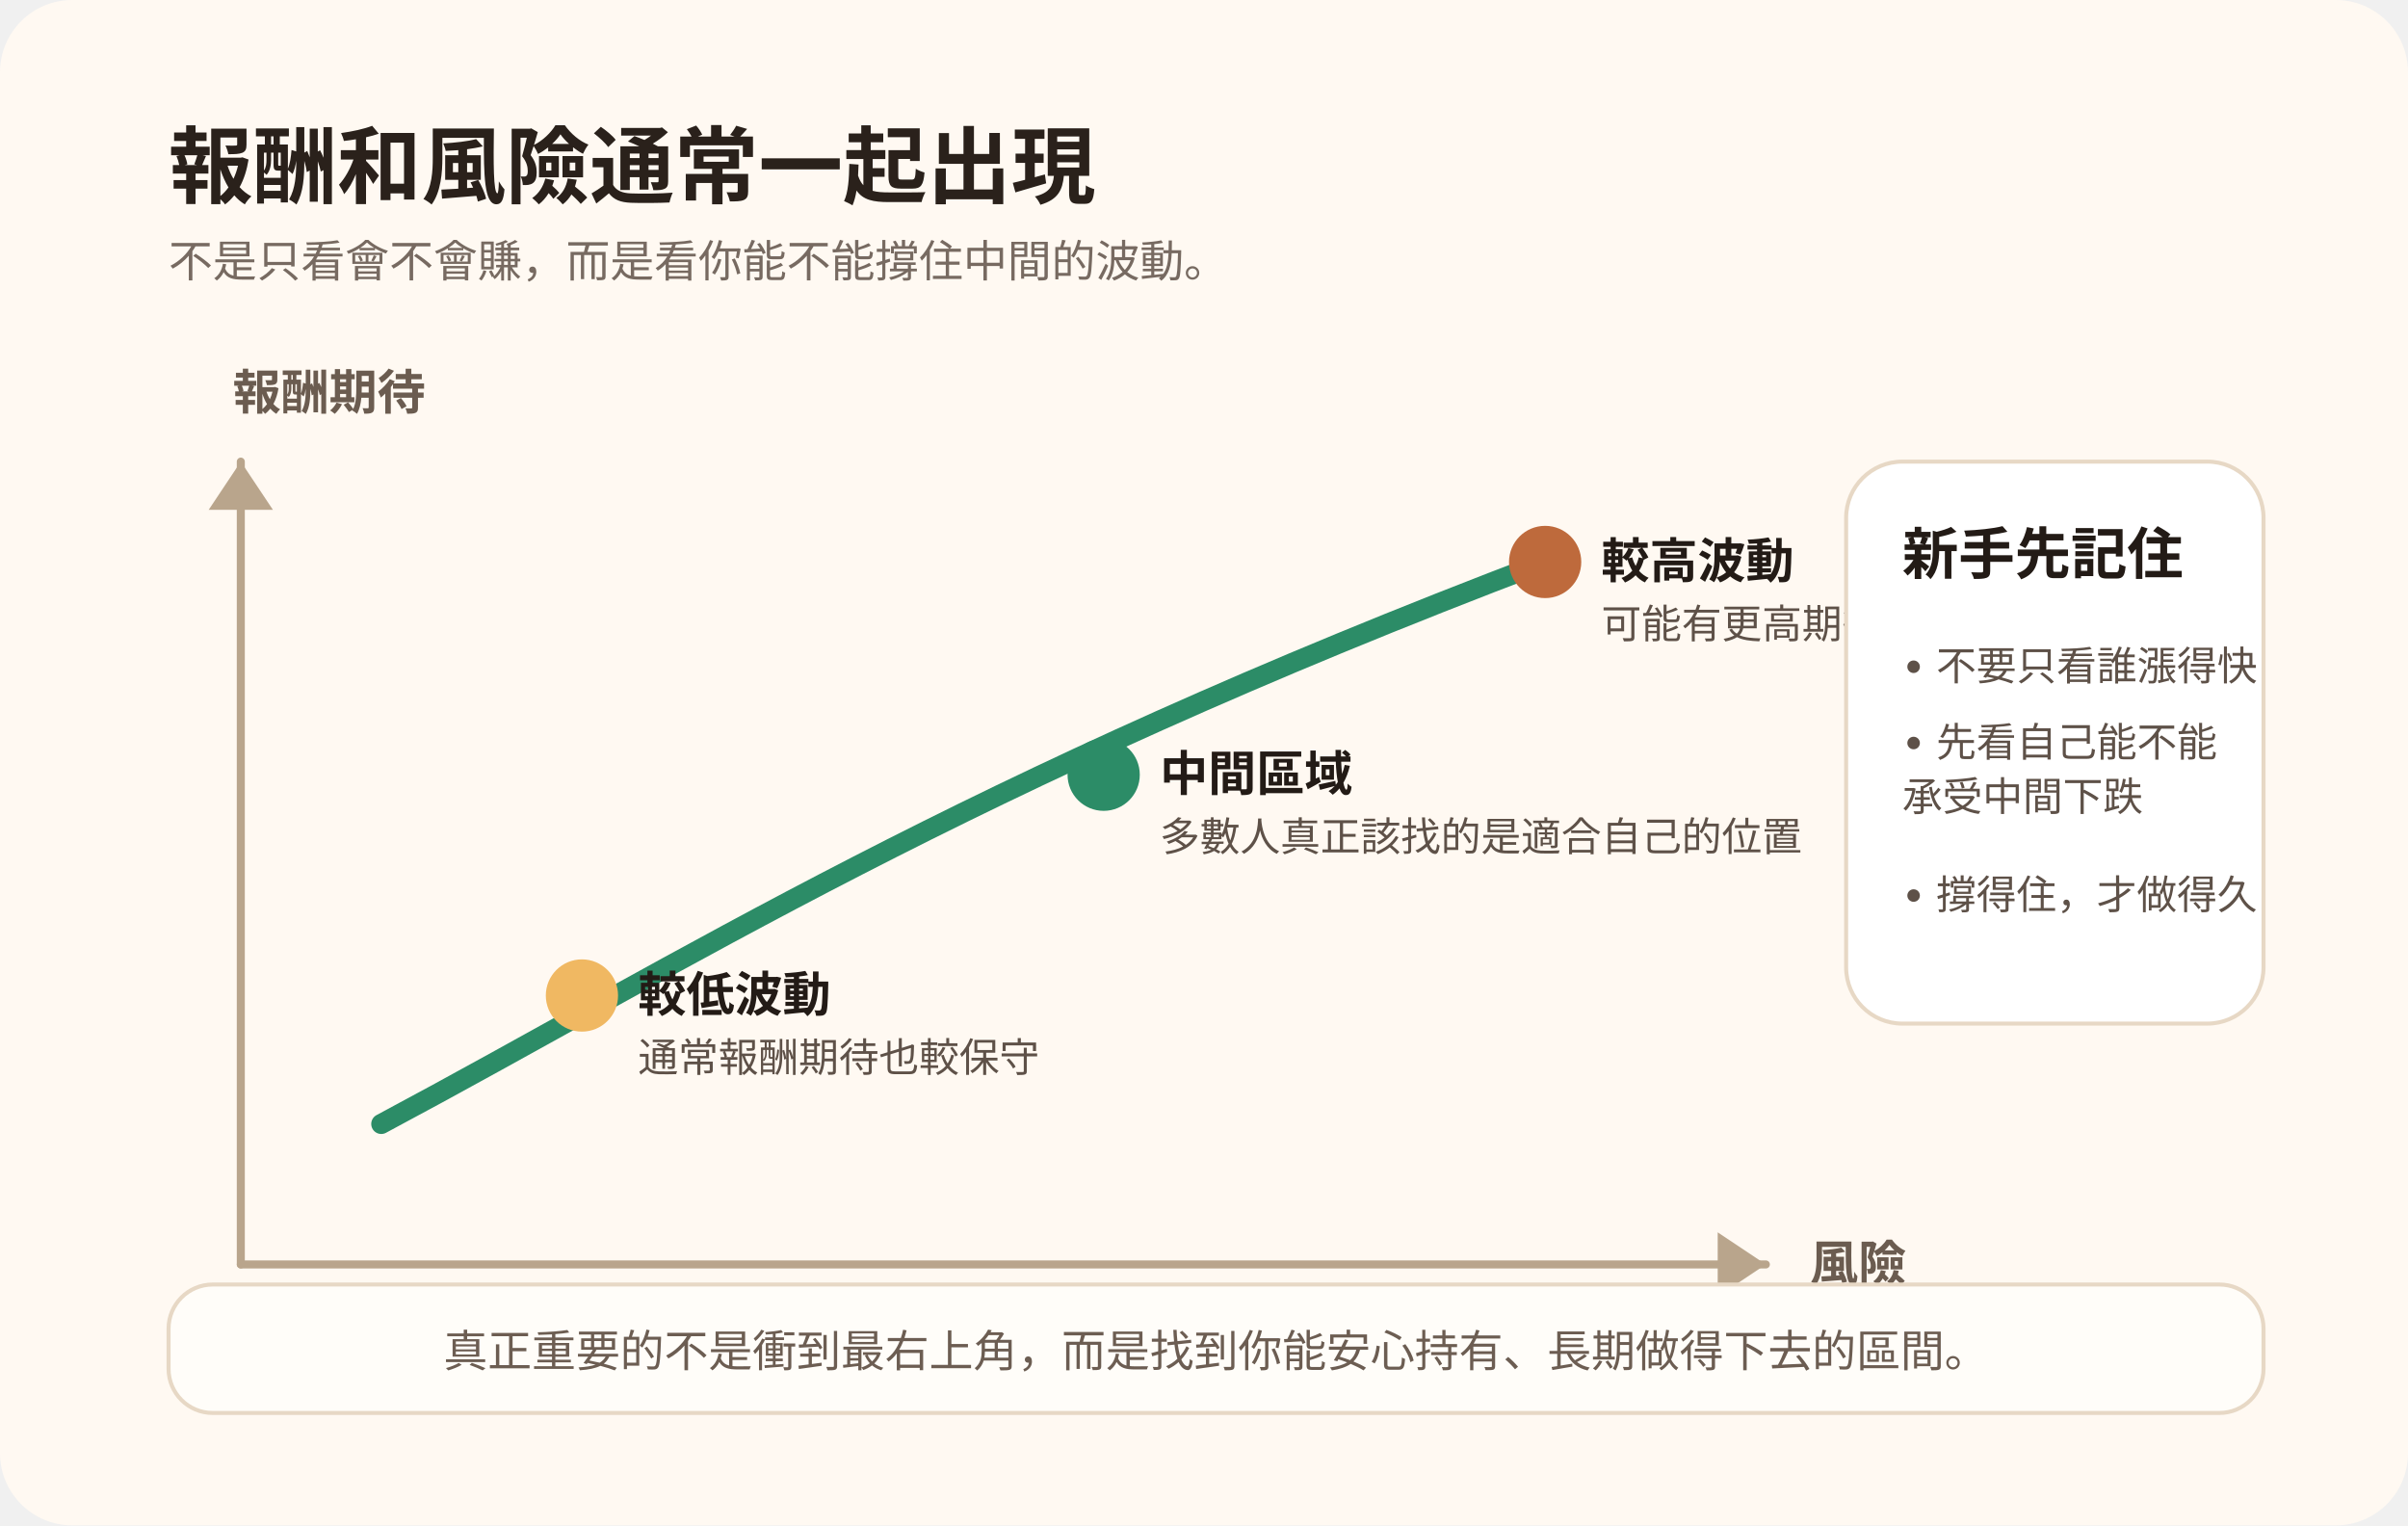
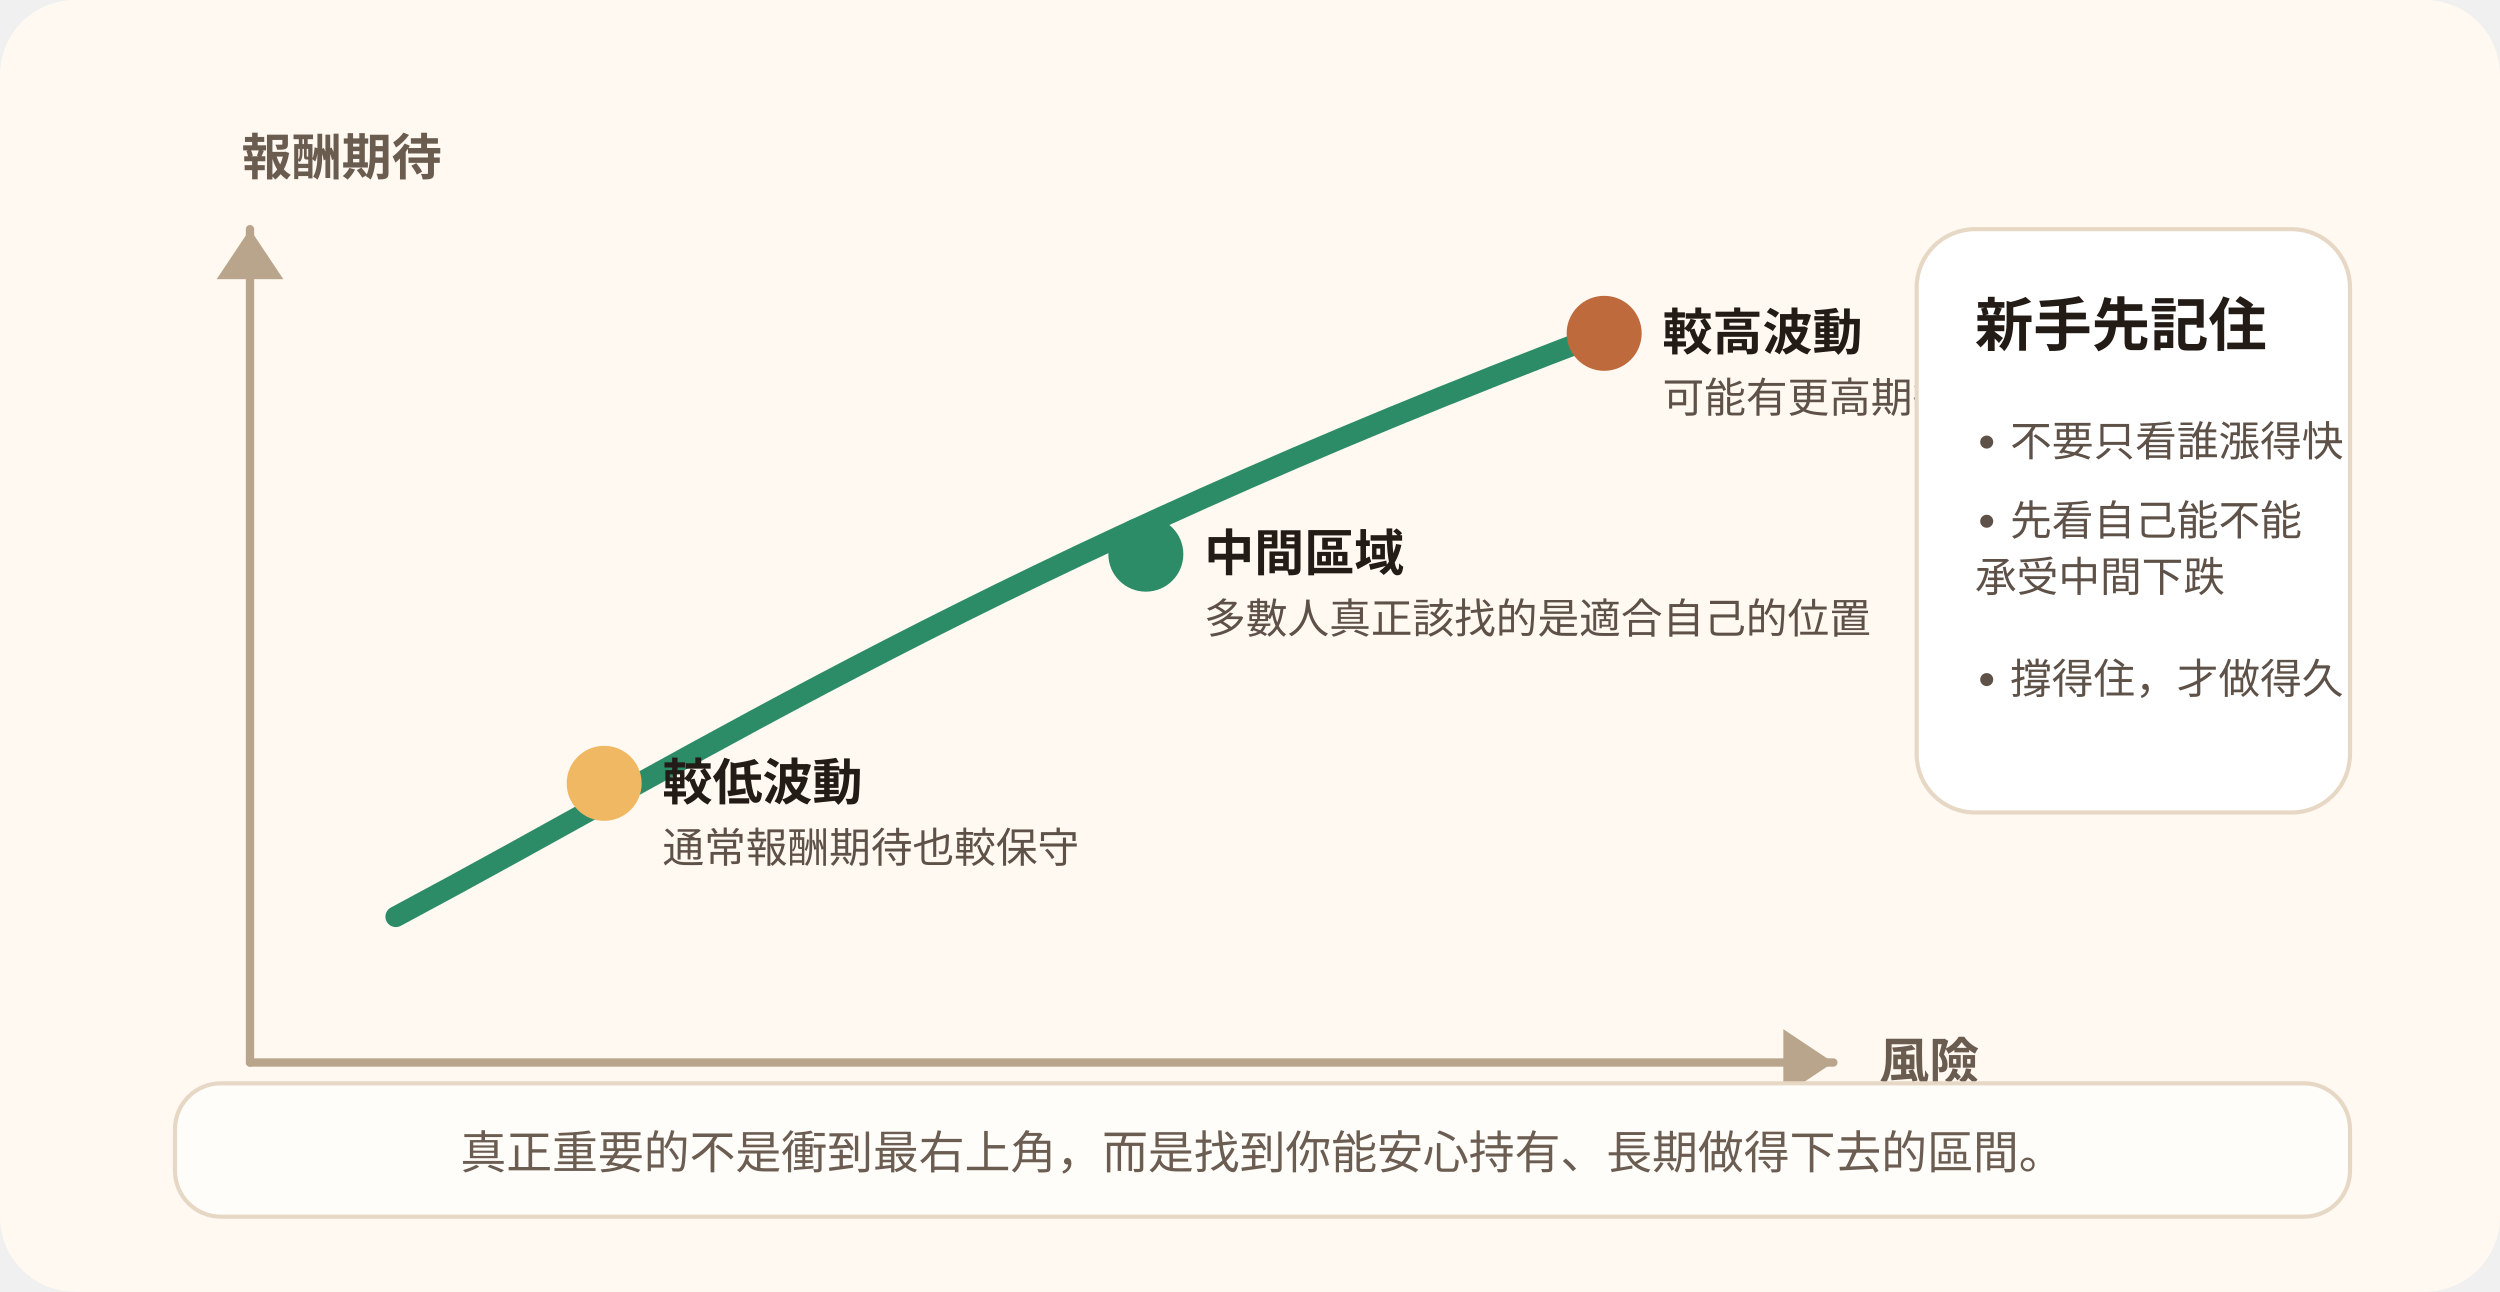
- <svg xmlns="http://www.w3.org/2000/svg" width="1200" height="760" viewBox="0 0 1200 760" fill="none" role="img" aria-labelledby="title desc">
-   <rect width="1200" height="760" rx="36" fill="#FFF9F2" />
-   <text x="84" y="98" fill="#2A211B" font-size="42" font-weight="800" font-family="Inter, Noto Sans TC, sans-serif">報酬和風險通常一起出現</text>
-   <text x="84" y="138" fill="#776A61" font-size="22" font-family="Inter, Noto Sans TC, sans-serif">不是只看會不會賺，而是看你能不能撐住中間的波動。</text>
-   <g transform="translate(120 210)">
+ <svg xmlns="http://www.w3.org/2000/svg" width="1200" height="620" viewBox="0 0 1200 620" fill="none" role="img" aria-labelledby="title desc">
+   <rect width="1200" height="620" rx="36" fill="#FFF9F2" />
+   <g transform="translate(120 90)">
    <path d="M0 420H760" stroke="#B9A58C" stroke-width="4" stroke-linecap="round" />
    <path d="M0 420V20" stroke="#B9A58C" stroke-width="4" stroke-linecap="round" />
    <path d="M760 420L736 404V436L760 420Z" fill="#B9A58C" />
    <path d="M0 20L-16 44H16L0 20Z" fill="#B9A58C" />
    <text x="782" y="428" fill="#6B5C50" font-size="24" font-weight="700" font-family="Inter, Noto Sans TC, sans-serif">風險</text>
    <text x="-4" y="-6" fill="#6B5C50" font-size="24" font-weight="700" font-family="Inter, Noto Sans TC, sans-serif">報酬期待</text>
    <path d="M70 350C220 270 360 180 650 70" stroke="#2C8C67" stroke-width="10" stroke-linecap="round" />
    <circle cx="170" cy="286" r="18" fill="#F0B862" />
    <text x="198" y="294" fill="#231B16" font-size="24" font-weight="800" font-family="Inter, Noto Sans TC, sans-serif">較低波動</text>
    <text x="198" y="324" fill="#5E5148" font-size="20" font-family="Inter, Noto Sans TC, sans-serif">通常報酬期待也較保守</text>
    <circle cx="430" cy="176" r="18" fill="#2C8C67" />
    <text x="458" y="184" fill="#231B16" font-size="24" font-weight="800" font-family="Inter, Noto Sans TC, sans-serif">中間區域</text>
    <text x="458" y="214" fill="#5E5148" font-size="20" font-family="Inter, Noto Sans TC, sans-serif">多數人真正該找的是適合自己的位置</text>
    <circle cx="650" cy="70" r="18" fill="#BE6A3C" />
    <text x="678" y="78" fill="#231B16" font-size="24" font-weight="800" font-family="Inter, Noto Sans TC, sans-serif">較高波動</text>
    <text x="678" y="108" fill="#5E5148" font-size="20" font-family="Inter, Noto Sans TC, sans-serif">可能有更高期待，也更考驗承受力</text>
  </g>
-   <g transform="translate(920 230)">
+   <g transform="translate(920 110)">
    <rect width="208" height="280" rx="28" fill="#FFFFFF" stroke="#E7D8C5" stroke-width="2" />
    <text x="28" y="56" fill="#231B16" font-size="28" font-weight="800" font-family="Inter, Noto Sans TC, sans-serif">新手先記住</text>
    <text x="28" y="108" fill="#5E5148" font-size="20" font-family="Inter, Noto Sans TC, sans-serif">• 不要只看誰漲得快</text>
    <text x="28" y="146" fill="#5E5148" font-size="20" font-family="Inter, Noto Sans TC, sans-serif">• 先看自己能不能</text>
    <text x="28" y="174" fill="#5E5148" font-size="20" font-family="Inter, Noto Sans TC, sans-serif">  承受中間下跌</text>
    <text x="28" y="222" fill="#5E5148" font-size="20" font-family="Inter, Noto Sans TC, sans-serif">• 撐得住，才做得久</text>
  </g>
-   <rect x="84" y="640" width="1044" height="64" rx="22" fill="#FFFDF9" stroke="#E7D8C5" stroke-width="2" />
-   <text x="606" y="681" text-anchor="middle" fill="#6C5D52" font-size="22" font-family="Inter, Noto Sans TC, sans-serif">真正重要的不是衝到最右上角，而是找到你能安心持有、長期做得下去的區間。</text>
+   <rect x="84" y="520" width="1044" height="64" rx="22" fill="#FFFDF9" stroke="#E7D8C5" stroke-width="2" />
+   <text x="606" y="561" text-anchor="middle" fill="#6C5D52" font-size="22" font-family="Inter, Noto Sans TC, sans-serif">真正重要的不是衝到最右上角，而是找到你能安心持有、長期做得下去的區間。</text>
</svg>
